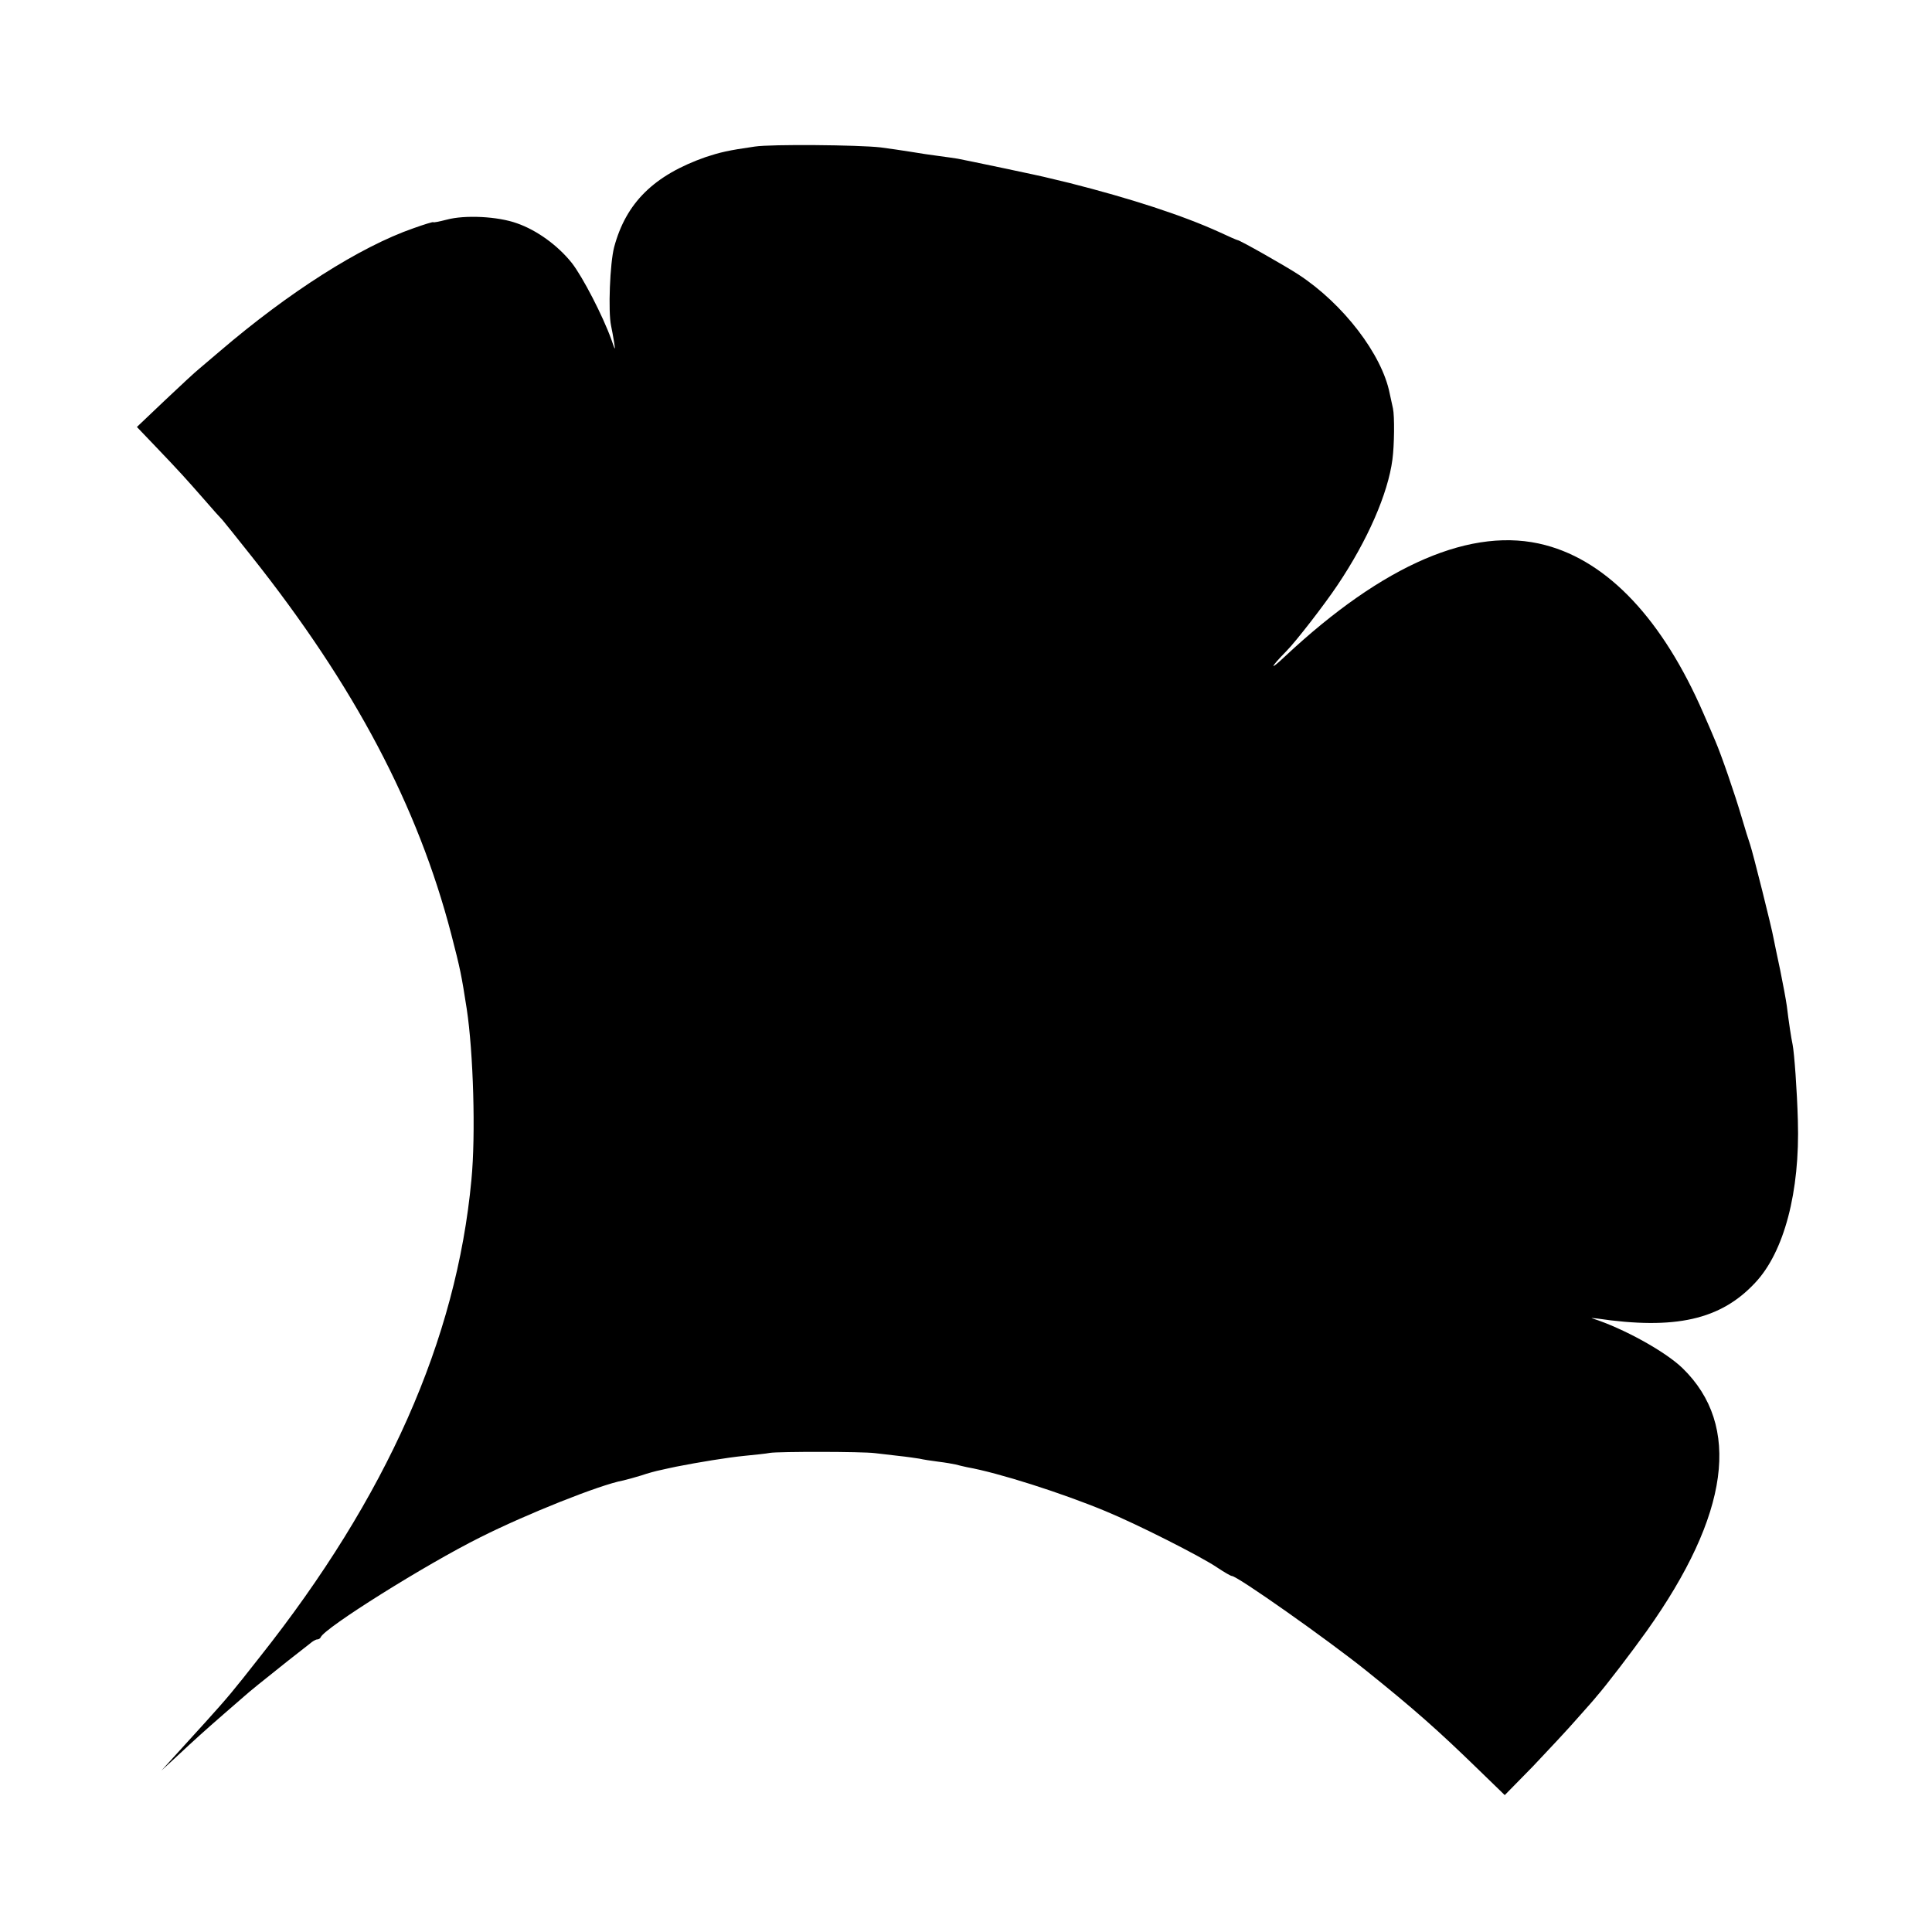
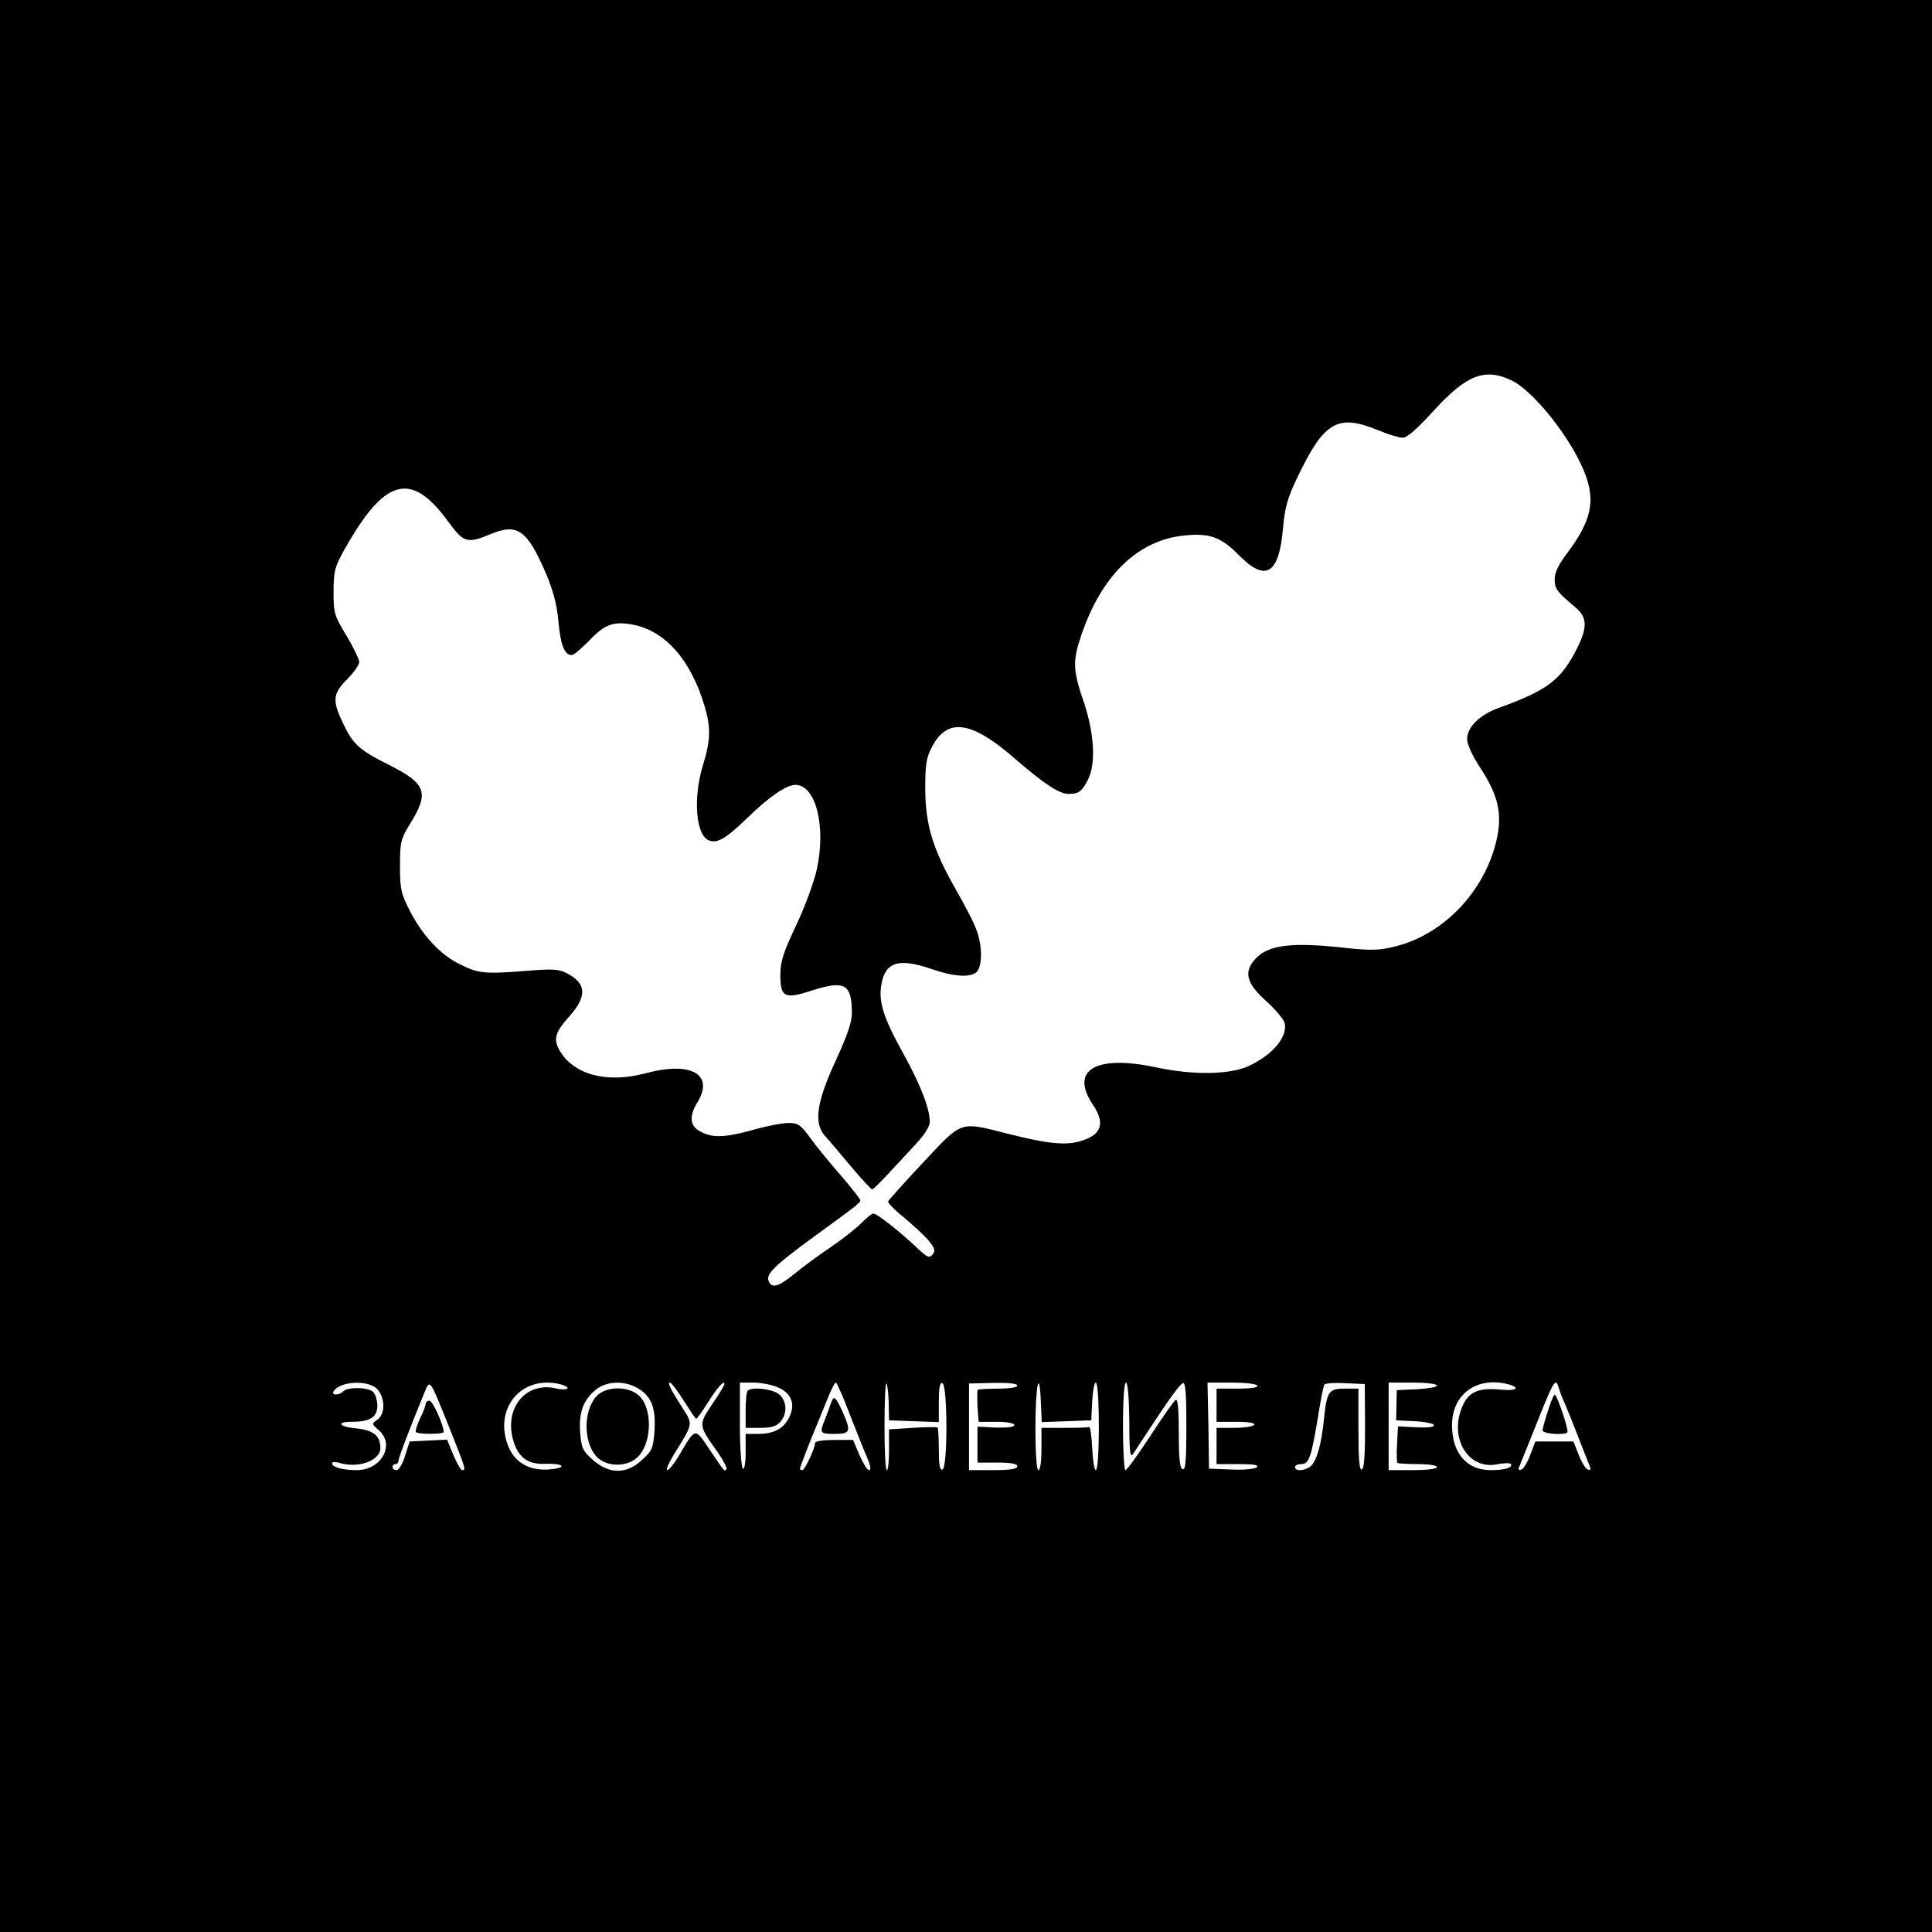
- <svg xmlns="http://www.w3.org/2000/svg" version="1.0" width="700pt" height="700pt" viewBox="0 0 700 700" preserveAspectRatio="xMidYMid meet">
-   <g transform="translate(0,700) scale(0.1,-0.1)" fill="#000000" stroke="none">
-     <path d="M2735 6469 c-98 -14 -126 -21 -178 -38 -188 -66 -289 -166 -332 -327 -15 -58 -22 -232 -11 -284 3 -14 8 -41 11 -60 5 -32 4 -31 -10 10 -31 86 -104 227 -143 277 -51 64 -127 119 -199 144 -69 25 -189 31 -255 13 -27 -7 -48 -11 -48 -9 0 2 -33 -8 -72 -22 -193 -67 -452 -232 -702 -446 -27 -23 -60 -51 -73 -62 -14 -11 -70 -63 -126 -116 l-101 -96 66 -69 c90 -94 114 -121 178 -194 30 -35 60 -68 66 -74 5 -6 53 -65 105 -131 374 -471 603 -905 724 -1370 33 -127 37 -148 56 -270 24 -157 33 -457 17 -620 -54 -579 -307 -1149 -767 -1729 -98 -125 -114 -144 -196 -235 -54 -59 -60 -66 -120 -132 l-40 -44 50 46 c76 71 104 96 175 158 36 31 70 61 76 66 14 13 72 60 154 125 36 28 73 57 83 65 9 8 21 15 26 15 5 0 11 3 13 8 14 34 381 264 578 362 167 84 435 191 518 206 13 3 42 11 65 18 23 8 56 17 72 20 17 4 41 9 55 12 81 16 185 33 245 39 39 4 81 8 95 11 32 5 334 5 380 -1 19 -2 58 -7 86 -10 29 -3 62 -8 75 -10 13 -3 44 -8 69 -11 25 -3 53 -8 62 -10 10 -3 29 -7 42 -10 113 -20 342 -93 501 -159 112 -46 346 -164 406 -205 24 -16 48 -30 52 -30 20 0 346 -230 487 -343 173 -139 259 -215 403 -355 l99 -96 102 104 c55 58 128 136 161 174 33 37 65 73 70 80 32 36 129 163 181 236 301 423 344 745 130 953 -63 61 -216 145 -326 180 -8 2 -1 2 15 0 284 -42 449 -5 574 129 105 111 163 330 155 588 -3 110 -13 245 -19 275 -5 23 -14 82 -21 140 -3 22 -14 81 -24 130 -11 50 -21 101 -24 115 -6 36 -75 311 -85 340 -5 14 -19 59 -31 100 -24 82 -74 227 -95 275 -7 17 -26 62 -43 100 -147 339 -345 550 -573 610 -263 70 -586 -69 -944 -404 -57 -54 -54 -41 5 19 35 35 140 171 186 240 109 162 183 332 199 455 7 51 8 158 2 185 -2 8 -7 33 -12 55 -28 141 -168 324 -330 430 -47 31 -213 125 -221 125 -2 0 -32 13 -66 29 -134 61 -322 122 -543 178 -33 8 -67 16 -75 18 -25 7 -303 65 -330 70 -14 2 -45 7 -70 10 -25 3 -70 10 -100 15 -30 5 -80 12 -110 16 -79 9 -396 12 -455 3z" />
+ <svg xmlns="http://www.w3.org/2000/svg" version="1.0" width="640pt" height="640pt" viewBox="0 0 640 640" preserveAspectRatio="xMidYMid meet">
+   <g transform="translate(0,640) scale(0.1,-0.1)" fill="#000000" stroke="none">
+     <path d="M0 3200 l0 -3200 3200 0 3200 0 0 3200 0 3200 -3200 0 -3200 0 0 -3200z m5005 1941 c71 -32 195 -186 242 -301 40 -97 26 -164 -56 -273 -28 -37 -41 -64 -41 -85 0 -32 7 -42 69 -94 39 -33 40 -66 6 -134 -53 -106 -97 -140 -260 -199 -64 -23 -105 -64 -105 -103 0 -18 17 -55 44 -96 56 -86 71 -144 57 -222 -33 -175 -171 -327 -338 -369 -52 -13 -79 -14 -158 -6 -181 21 -262 12 -305 -34 -41 -43 -32 -81 32 -139 31 -28 59 -61 63 -73 13 -46 -39 -108 -120 -145 -63 -28 -182 -30 -304 -4 -201 43 -288 -8 -211 -123 43 -63 29 -102 -44 -122 -50 -14 -110 -7 -240 26 -158 40 -147 44 -278 -96 -62 -66 -114 -124 -116 -129 -2 -4 21 -28 50 -51 29 -24 66 -58 82 -76 23 -28 26 -36 15 -49 -11 -13 -17 -10 -53 24 -56 53 -131 112 -143 112 -5 0 -22 -14 -38 -30 -16 -17 -63 -54 -104 -82 -42 -28 -97 -69 -122 -90 -51 -41 -73 -47 -83 -21 -9 23 21 52 154 149 143 104 150 110 150 118 0 4 -30 42 -66 84 -37 42 -82 97 -101 124 -31 42 -39 48 -71 48 -21 0 -77 -11 -125 -25 -92 -25 -133 -25 -174 1 -28 18 -29 49 -3 92 57 93 -20 137 -170 97 -119 -32 -222 -10 -274 57 -36 49 -33 72 19 130 61 68 58 110 -7 144 -27 14 -48 15 -133 8 -139 -11 -160 -9 -220 21 -65 31 -124 94 -167 177 -29 57 -33 72 -33 149 0 79 3 90 31 136 67 107 57 136 -65 198 -102 51 -122 69 -156 142 -35 73 -32 96 15 143 22 22 40 48 40 57 0 9 -19 48 -42 87 -41 67 -43 75 -43 146 0 66 4 82 33 134 135 243 223 268 346 99 52 -71 63 -75 142 -42 89 37 121 13 184 -134 23 -55 35 -101 40 -157 7 -77 20 -110 44 -110 7 0 32 22 58 48 50 53 80 65 143 53 108 -20 193 -116 239 -270 21 -71 20 -112 -4 -191 -36 -115 -25 -241 21 -255 26 -9 56 9 124 75 73 71 130 110 160 110 67 0 102 -136 71 -279 -9 -41 -39 -124 -68 -185 -43 -91 -53 -121 -53 -165 0 -75 14 -82 105 -52 108 34 131 22 132 -72 1 -30 -14 -74 -52 -157 -65 -140 -75 -209 -38 -252 13 -14 52 -60 87 -102 35 -42 67 -76 70 -76 3 0 25 21 50 48 24 26 65 70 92 99 30 32 49 61 49 76 0 45 -30 122 -85 222 -69 124 -86 177 -75 235 13 74 58 87 166 50 71 -25 126 -29 148 -11 20 17 21 84 2 137 -7 22 -39 84 -70 138 -77 135 -101 216 -101 336 0 79 4 102 23 137 51 97 131 85 275 -41 96 -83 146 -116 177 -116 33 0 44 8 64 47 27 53 21 154 -14 258 -36 105 -37 135 -9 218 67 200 187 317 341 333 86 9 123 -5 183 -66 88 -89 132 -62 145 89 6 69 15 101 46 166 90 189 134 215 269 160 33 -14 70 -25 82 -25 14 0 47 29 100 87 109 120 170 145 258 104z m-3755 -3343 c26 -29 27 -82 0 -101 -19 -13 -19 -14 5 -35 55 -48 8 -132 -73 -132 -47 0 -82 10 -82 22 0 5 9 6 21 3 64 -21 139 6 139 48 0 41 -23 59 -78 65 -58 5 -71 22 -18 22 62 0 86 15 86 54 0 18 -7 39 -15 46 -18 15 -83 16 -98 1 -14 -14 -40 -14 -32 0 21 34 115 39 145 7z m240 -131 c54 -136 54 -137 41 -137 -4 0 -18 23 -29 50 l-21 51 -62 -3 -62 -3 -15 -47 c-8 -27 -21 -48 -28 -48 -8 0 -14 5 -14 10 0 6 5 10 10 10 6 0 10 5 10 11 0 10 41 116 86 226 19 45 16 49 84 -120z m368 147 c39 -11 23 -22 -18 -13 -97 22 -169 -64 -141 -168 16 -60 49 -85 107 -82 27 1 51 -2 54 -7 3 -5 -17 -10 -45 -12 -63 -3 -108 23 -130 74 -53 127 43 242 173 208z m257 -14 c44 -27 58 -66 53 -141 -4 -56 -8 -65 -41 -95 -51 -48 -108 -48 -162 -1 -34 30 -39 39 -43 90 -5 67 9 107 50 142 37 31 97 33 143 5z m150 -40 c21 -33 39 -60 41 -60 3 0 20 24 39 54 32 51 55 76 55 61 0 -3 -18 -34 -41 -67 -46 -69 -46 -68 20 -161 18 -26 31 -51 27 -54 -7 -8 -3 -12 -56 66 -49 73 -45 74 -102 -23 -15 -25 -32 -46 -37 -46 -6 0 3 21 19 48 66 106 66 103 34 153 -41 64 -54 89 -45 89 5 0 25 -27 46 -60z m310 45 c46 -19 61 -55 40 -99 -19 -39 -51 -56 -105 -56 l-40 0 0 -61 c0 -35 -4 -58 -9 -54 -5 3 -10 68 -10 145 l0 140 45 0 c24 0 60 -7 79 -15z m241 -93 c23 -59 49 -124 58 -144 10 -24 12 -38 5 -38 -6 0 -20 23 -32 50 l-21 50 -63 0 c-35 0 -63 -4 -63 -10 0 -17 -34 -90 -42 -90 -5 0 -8 2 -8 5 0 5 36 98 54 140 7 17 23 56 36 88 12 31 25 57 29 57 3 0 25 -49 47 -108z m128 41 l1 -58 83 -3 82 -3 0 66 c0 48 3 66 12 63 17 -6 18 -280 0 -286 -9 -3 -12 15 -12 66 0 38 -2 71 -4 73 -2 2 -40 2 -83 -1 l-78 -5 0 -68 c0 -37 -3 -67 -7 -67 -5 0 -8 66 -8 147 0 80 3 143 6 140 4 -4 7 -33 8 -64z m426 57 c0 -6 -26 -10 -63 -10 -35 0 -66 -2 -68 -4 -2 -2 -2 -27 -1 -55 l4 -51 59 0 c35 0 59 -4 59 -11 0 -6 -23 -9 -61 -8 l-61 3 0 -60 0 -59 66 0 c46 0 66 -4 66 -12 0 -9 -23 -13 -80 -13 l-80 0 0 144 0 143 80 2 c50 1 80 -2 80 -9z m163 -118 l82 3 3 63 c2 34 7 62 12 62 6 0 10 -60 10 -145 0 -86 -4 -145 -10 -145 -5 0 -10 33 -12 73 -2 39 -6 71 -10 70 -5 -2 -42 -3 -83 -3 l-75 0 0 -70 c0 -40 -4 -70 -10 -70 -6 0 -10 53 -10 138 0 143 13 205 18 88 l3 -67 82 3z m208 1 c0 -103 3 -124 12 -110 112 172 154 231 165 235 9 3 12 -30 12 -143 0 -113 -3 -146 -12 -142 -10 3 -13 36 -13 119 0 75 -3 114 -10 111 -5 -2 -43 -56 -84 -119 -41 -63 -78 -114 -83 -114 -4 0 -8 65 -8 145 0 90 4 145 10 145 6 0 10 -50 11 -127z m424 117 c4 -6 -20 -10 -64 -10 l-71 0 0 -55 0 -55 66 0 c41 0 63 -4 59 -10 -3 -5 -33 -10 -66 -10 l-59 0 0 -60 0 -60 72 0 c50 0 69 -3 62 -10 -6 -6 -43 -10 -85 -8 l-74 3 -2 143 -3 142 79 0 c44 0 83 -4 86 -10z m357 -135 c0 -94 -3 -140 -11 -143 -8 -3 -11 36 -11 132 l0 136 -45 0 c-53 0 -60 -9 -69 -100 -9 -85 -23 -135 -42 -155 -17 -17 -54 -21 -54 -5 0 6 9 10 20 10 26 0 33 20 55 150 9 58 19 109 22 113 3 5 34 7 70 5 l64 -3 1 -140z m238 135 c0 -5 -30 -10 -66 -12 l-67 -3 -1 -50 -1 -50 63 -3 c34 -2 62 -8 62 -13 0 -7 -23 -9 -59 -7 l-60 3 -3 -58 c-2 -32 -1 -61 1 -63 2 -2 33 -4 68 -4 35 0 63 -4 63 -10 0 -6 -33 -10 -80 -10 l-80 0 0 145 0 145 80 0 c44 0 80 -4 80 -10z m238 4 c42 -12 22 -23 -30 -17 -68 6 -101 -7 -121 -50 -51 -107 16 -220 116 -197 21 4 39 4 42 0 7 -12 -21 -20 -67 -20 -79 0 -128 56 -128 149 0 103 83 163 188 135z m167 -16 c4 -13 13 -36 21 -53 7 -16 27 -66 44 -110 17 -44 34 -86 37 -94 4 -8 1 -12 -7 -9 -7 2 -21 24 -30 48 l-18 45 -63 0 -63 0 -17 -45 c-9 -24 -22 -46 -29 -48 -7 -3 -11 0 -9 5 2 5 19 47 38 94 82 206 83 210 96 167z" />
+     <path d="M1410 1750 c0 -6 -8 -29 -19 -50 -10 -21 -16 -41 -13 -44 7 -8 92 -7 92 0 0 23 -37 104 -47 104 -7 0 -13 -5 -13 -10z" />
+     <path d="M1976 1775 c-44 -48 -44 -153 0 -200 33 -36 105 -36 139 1 47 50 46 166 -2 204 -38 30 -107 27 -137 -5z" />
+     <path d="M2477 1793 c-4 -3 -7 -33 -7 -65 l0 -58 48 0 c36 0 54 5 67 20 24 27 22 70 -5 92 -22 17 -90 25 -103 11z" />
+     <path d="M2753 1753 c-3 -10 -12 -33 -19 -52 -20 -49 -19 -51 31 -51 53 0 55 8 25 76 -23 49 -28 52 -37 27z" />
+     <path d="M5128 1727 c-10 -30 -18 -59 -18 -65 0 -12 71 -17 82 -7 6 6 -34 125 -42 125 -3 0 -13 -24 -22 -53z" />
  </g>
</svg>
